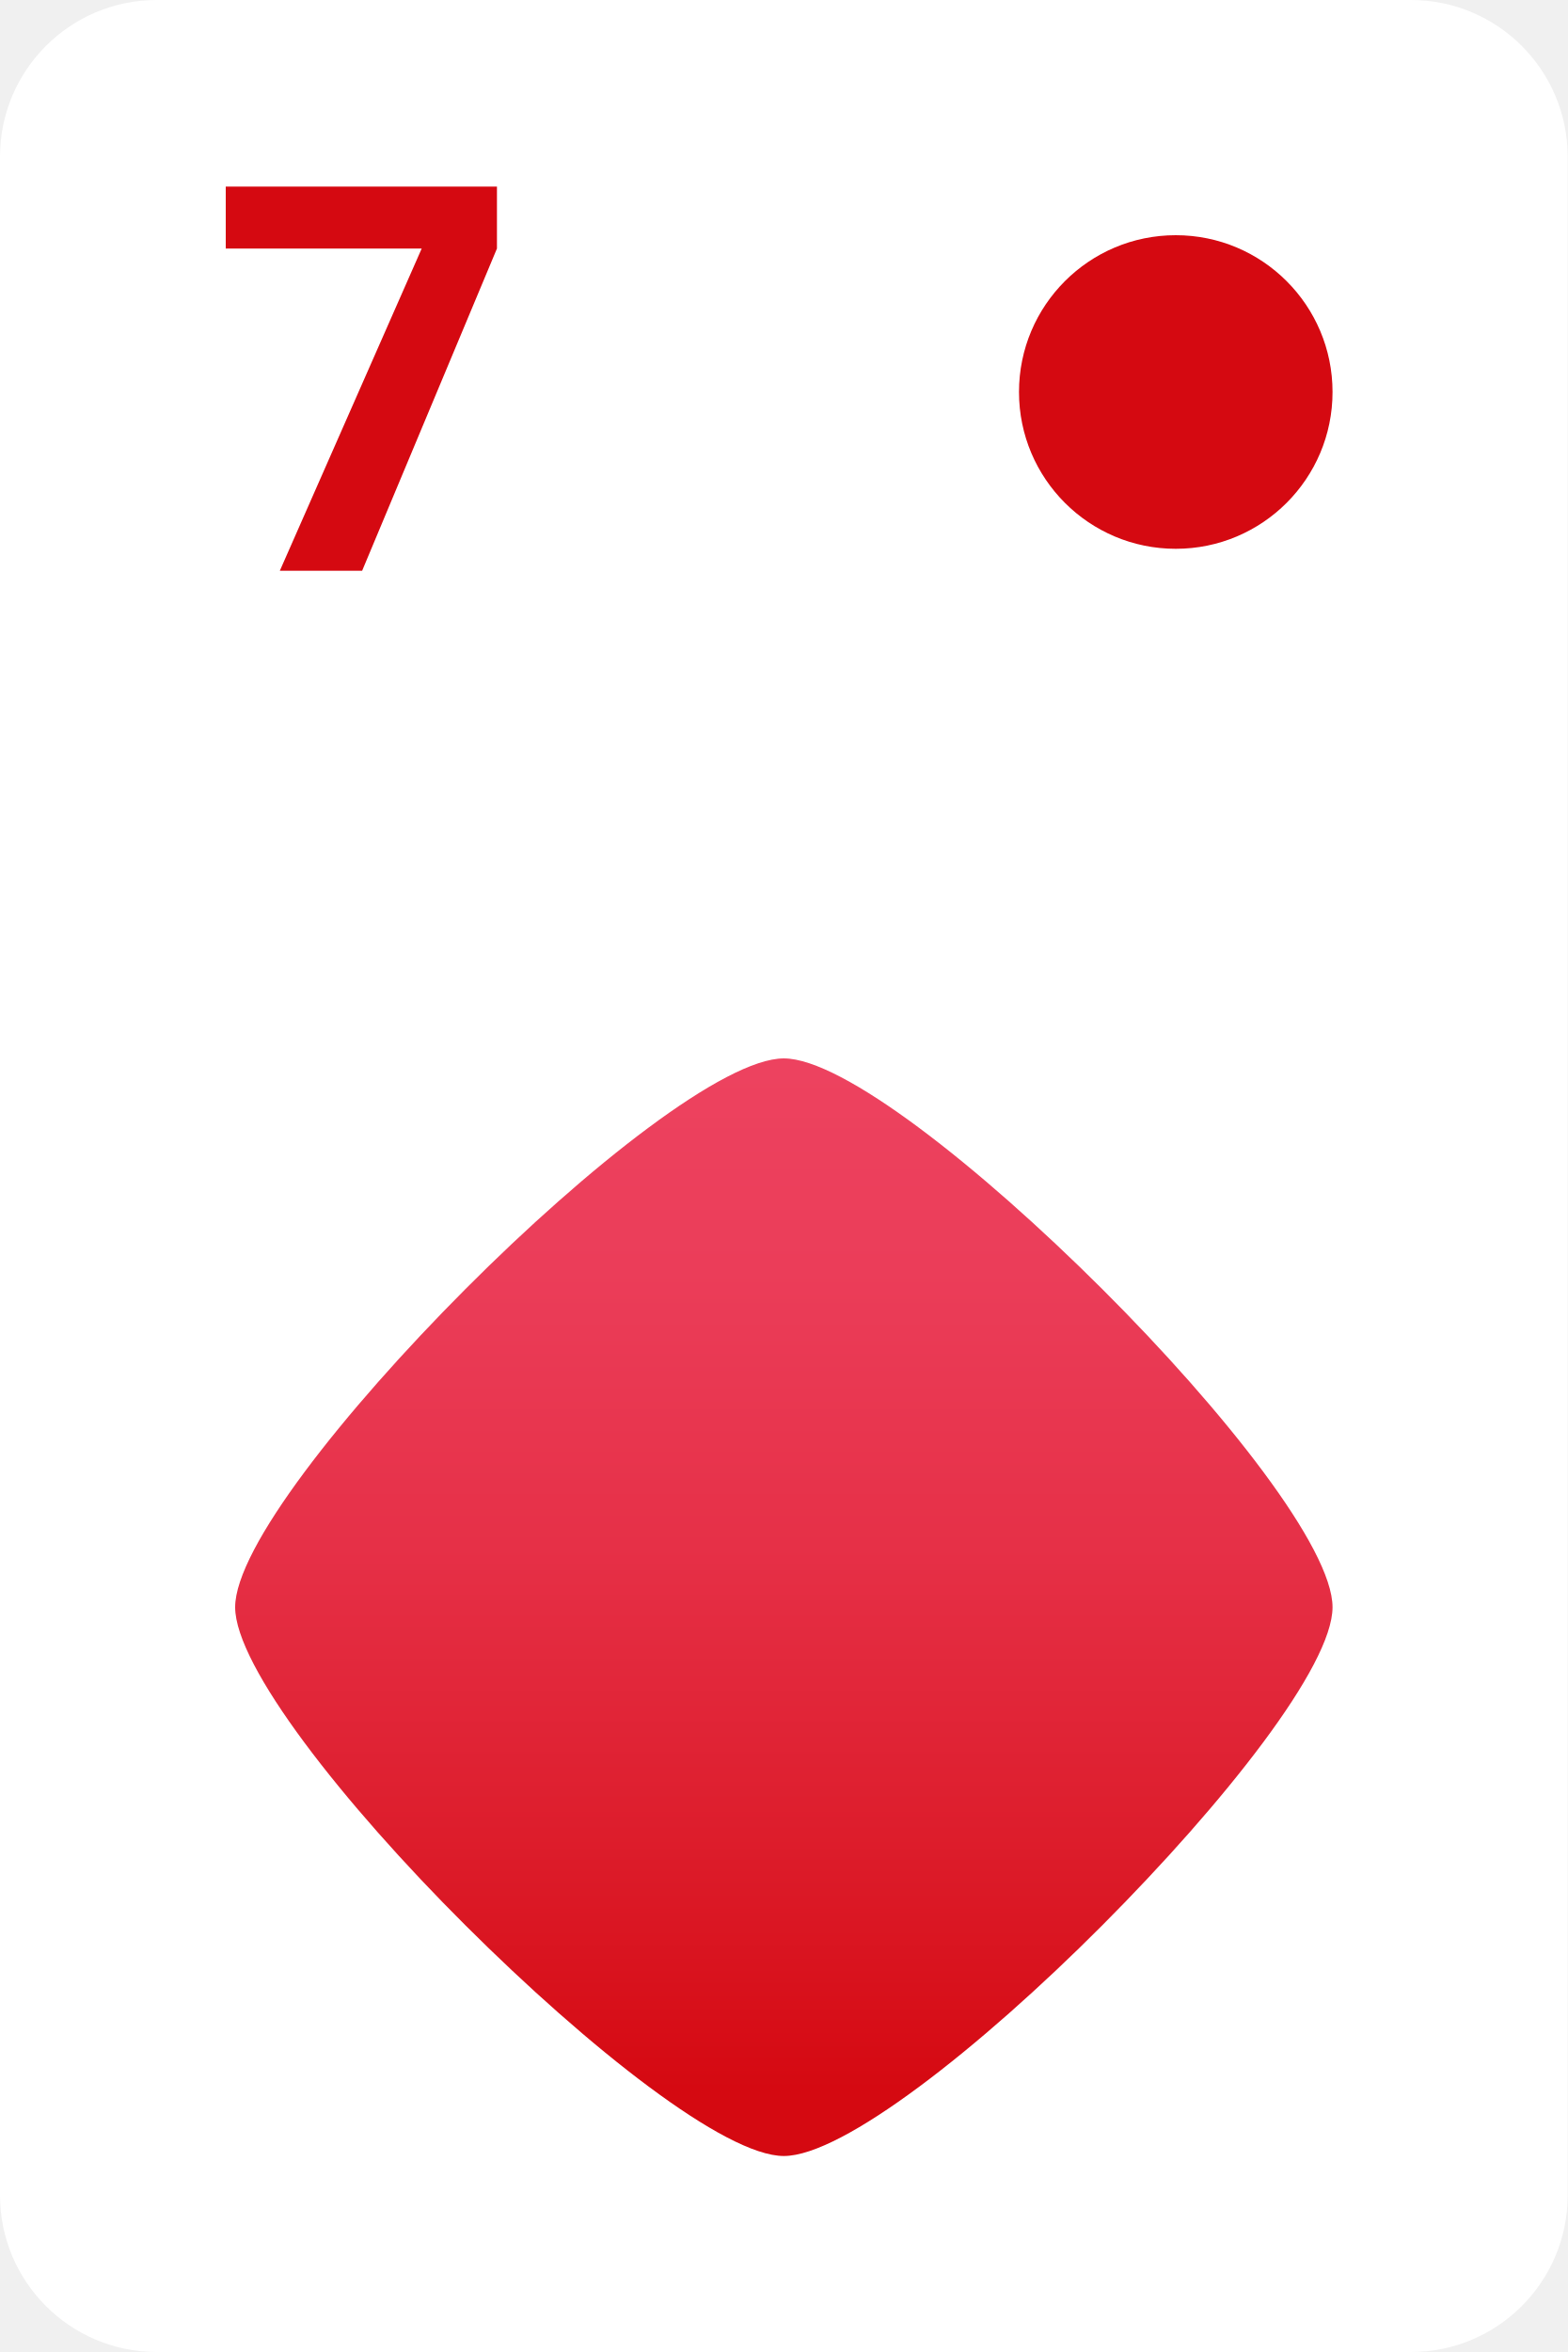
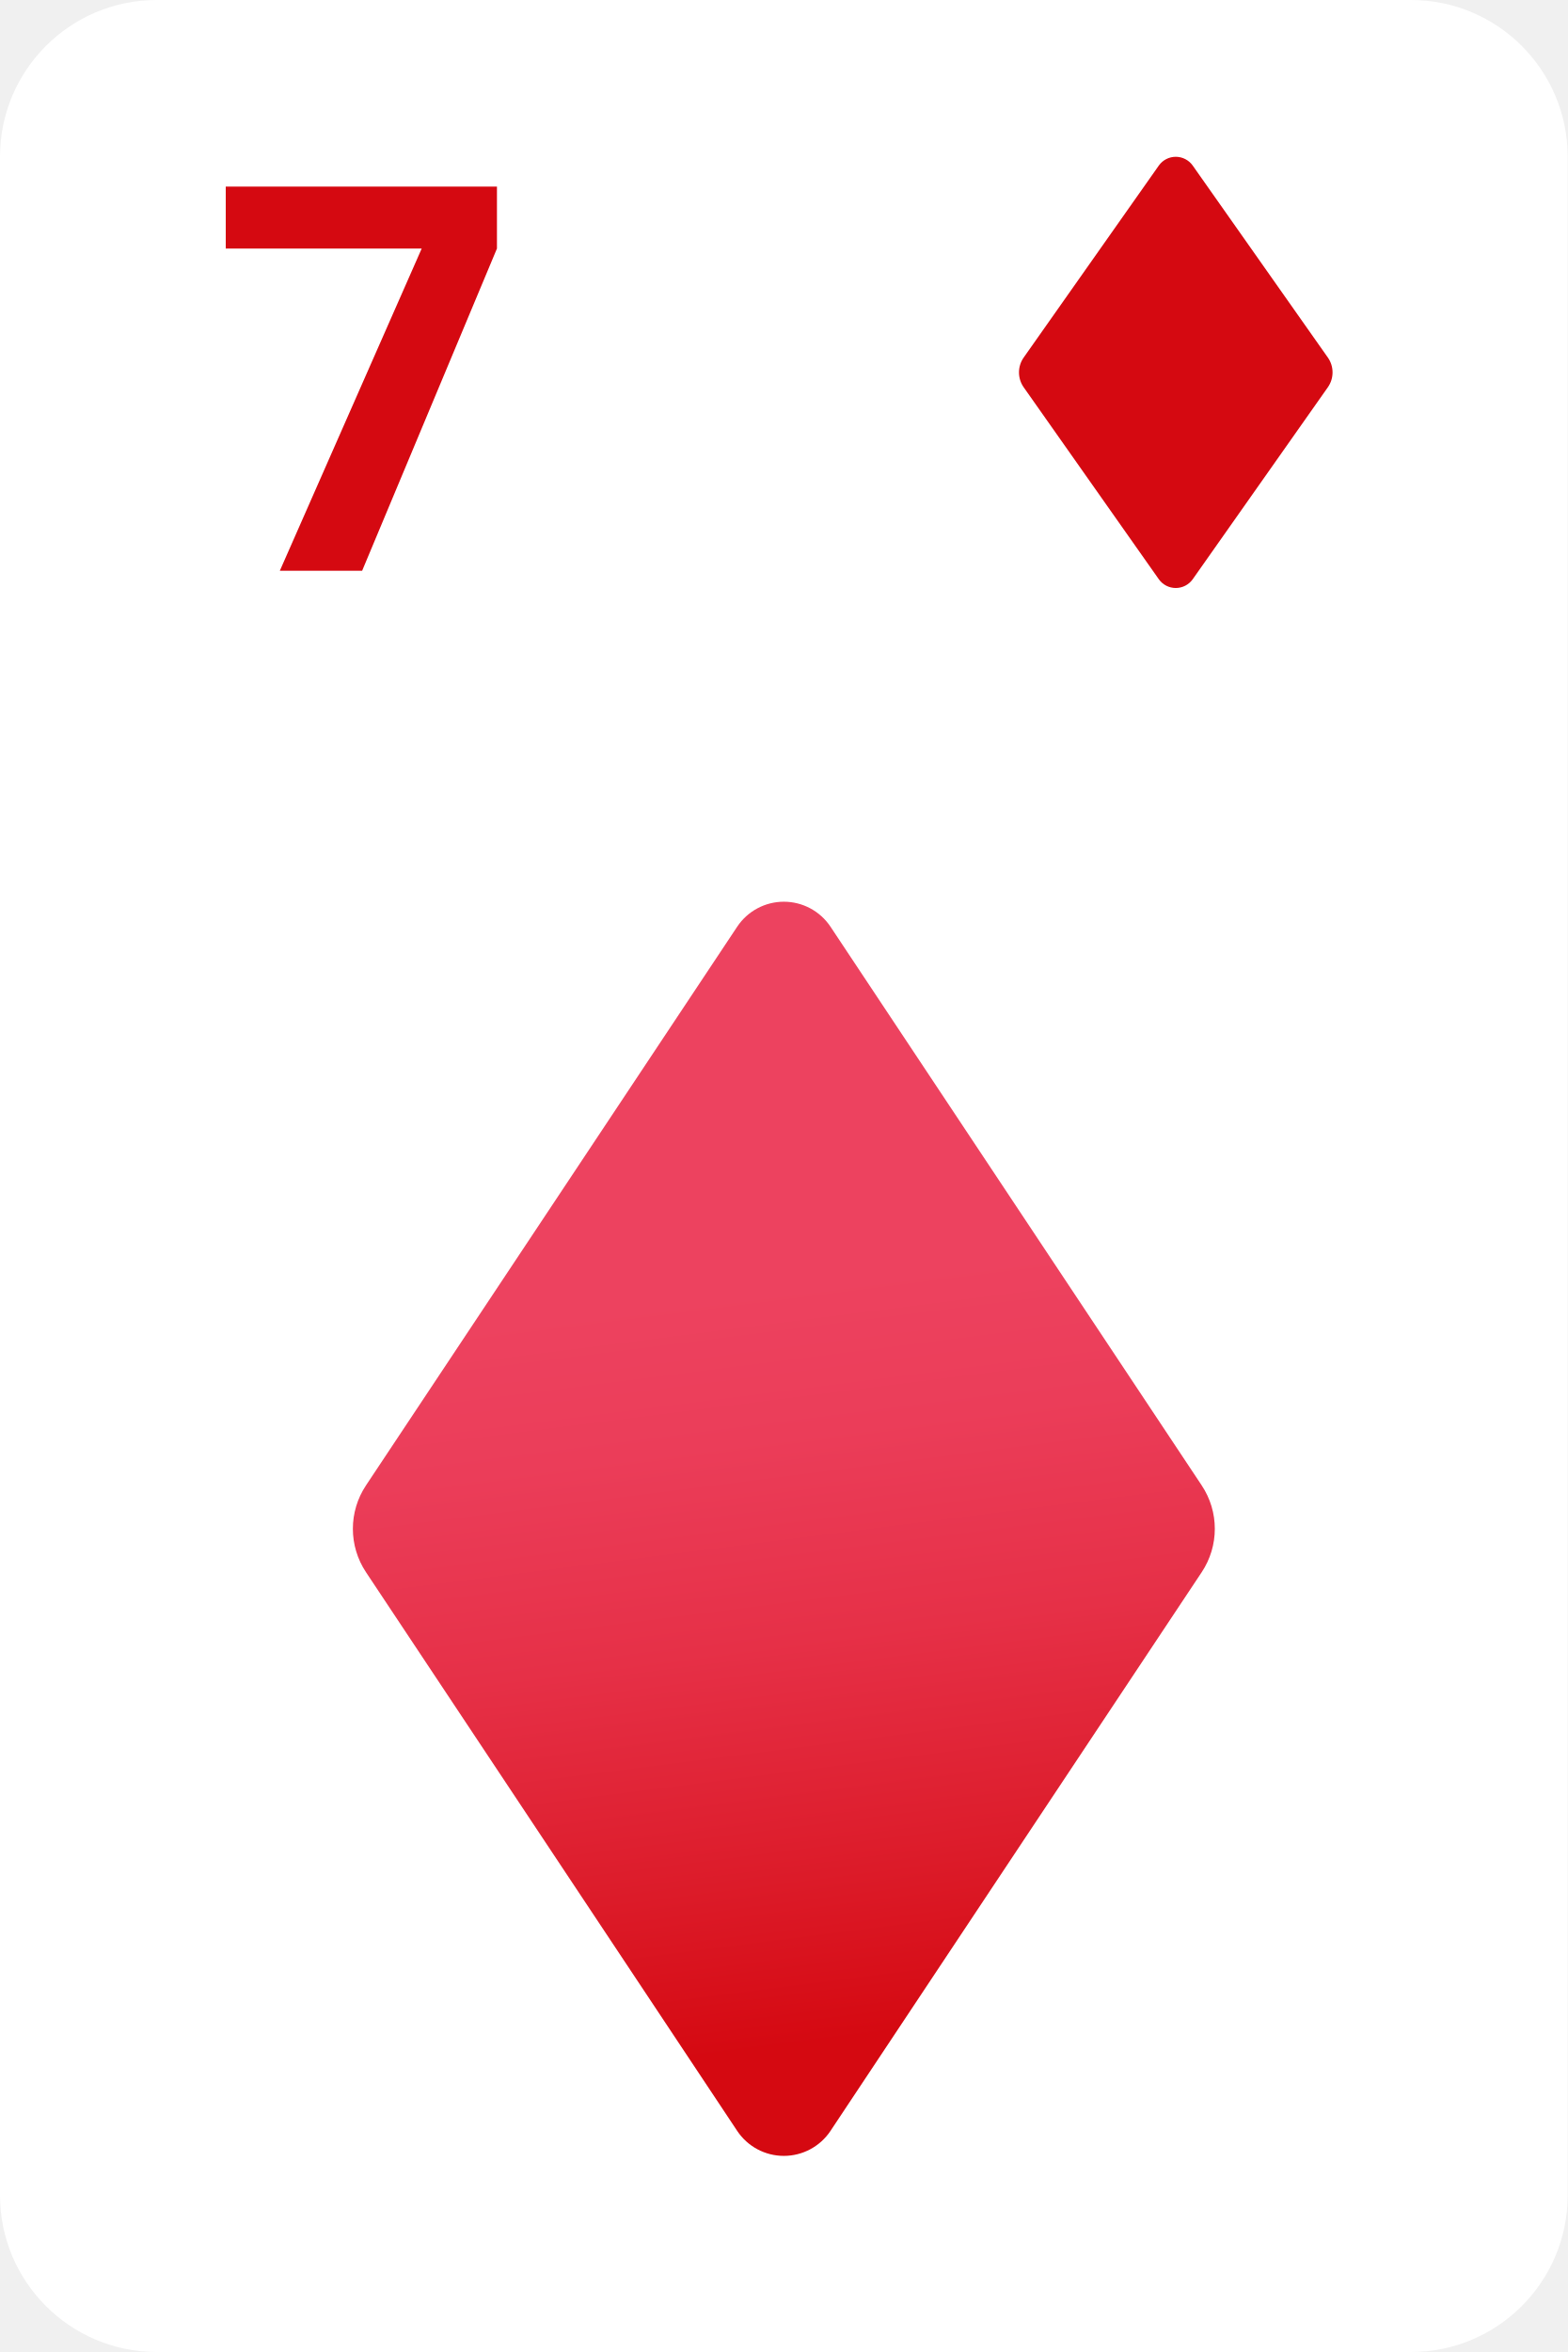
<svg xmlns="http://www.w3.org/2000/svg" viewBox="0 0 40 60">
  <defs>
-     <linearGradient id="svg_card_diamonds_7_1" x1="20" y1="27.21" x2="20" y2="53.31" gradientUnits="userSpaceOnUse">
+     <linearGradient id="svg_card_diamonds_7_1" x1="19.22" y1="32.86" x2="21.66" y2="52.01" gradientUnits="userSpaceOnUse">
      <stop offset="0" stop-color="#ed425f" />
      <stop offset=".2" stop-color="#eb3d59" />
      <stop offset=".47" stop-color="#e63047" />
      <stop offset=".78" stop-color="#dc1b29" />
      <stop offset="1" stop-color="#d50911" />
    </linearGradient>
  </defs>
  <rect width="40" height="60" rx="4" fill="#fff" />
-   <path d="M7.14 14.56l3.62-8.22h-5V4.76h6.92v1.58l-3.44 8.22z" fill="#d50911" />
-   <path d="M20 27c-1.5 0-5 2.75-8.12 5.88S6 39.5 6 41s2.75 5 5.88 8.12S18.5 55 20 55s5-2.75 8.12-5.88S34 42.5 34 41s-2.75-5-5.88-8.12S21.5 27 20 27z" fill="url(#svg_card_diamonds_7_1)" />
-   <circle cx="30" cy="10" r="4" fill="#d50911" />
+   <path fill="#d50911" d="M7.14 14.56l3.62-8.22h-5V4.76h6.92v1.58l-3.44 8.22zM33.88 9.88l-3.45 4.9a.53.53 0 01-.86 0l-3.45-4.9a.66.66 0 010-.76l3.45-4.9a.53.53 0 01.86 0l3.45 4.9a.66.66 0 010 .76z" />
+   <path d="M30.66 40.11l-9.47 14.25a1.43 1.43 0 01-2.38 0L9.34 40.11a2 2 0 010-2.22l9.47-14.25a1.43 1.43 0 012.38 0l9.47 14.25a2 2 0 010 2.22z" fill="url(#svg_card_diamonds_7_1)" />
</svg>
